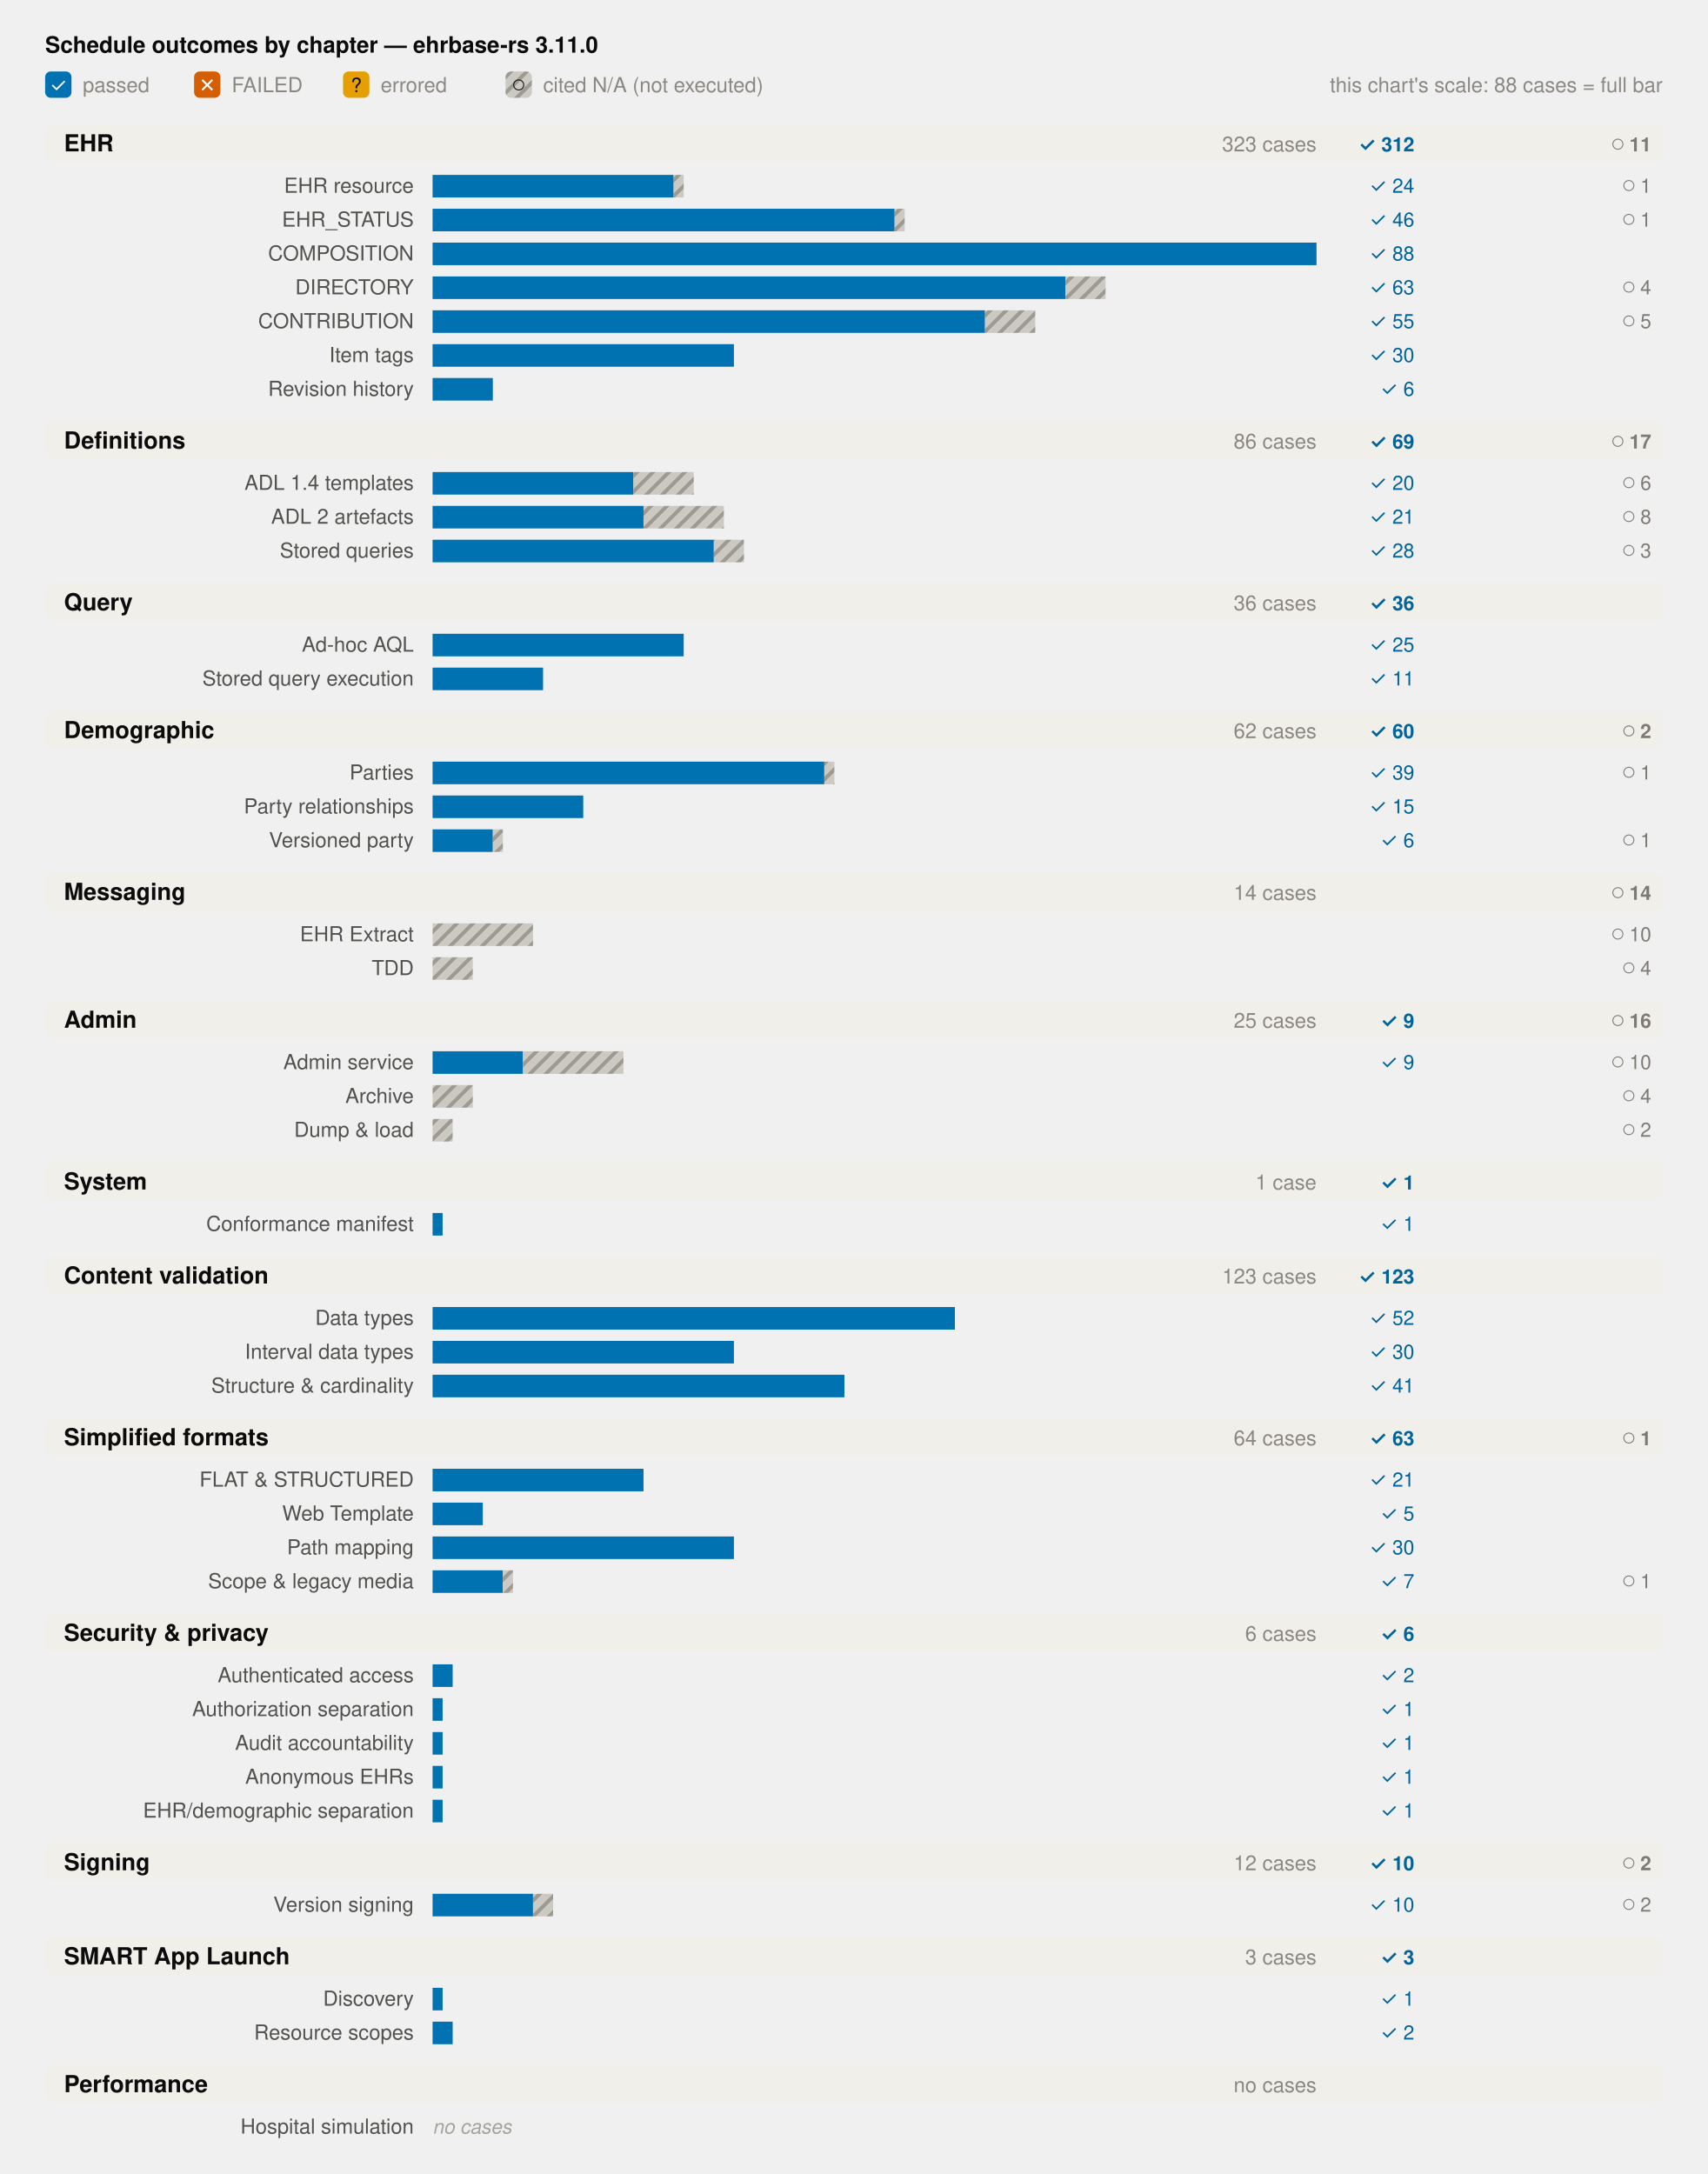
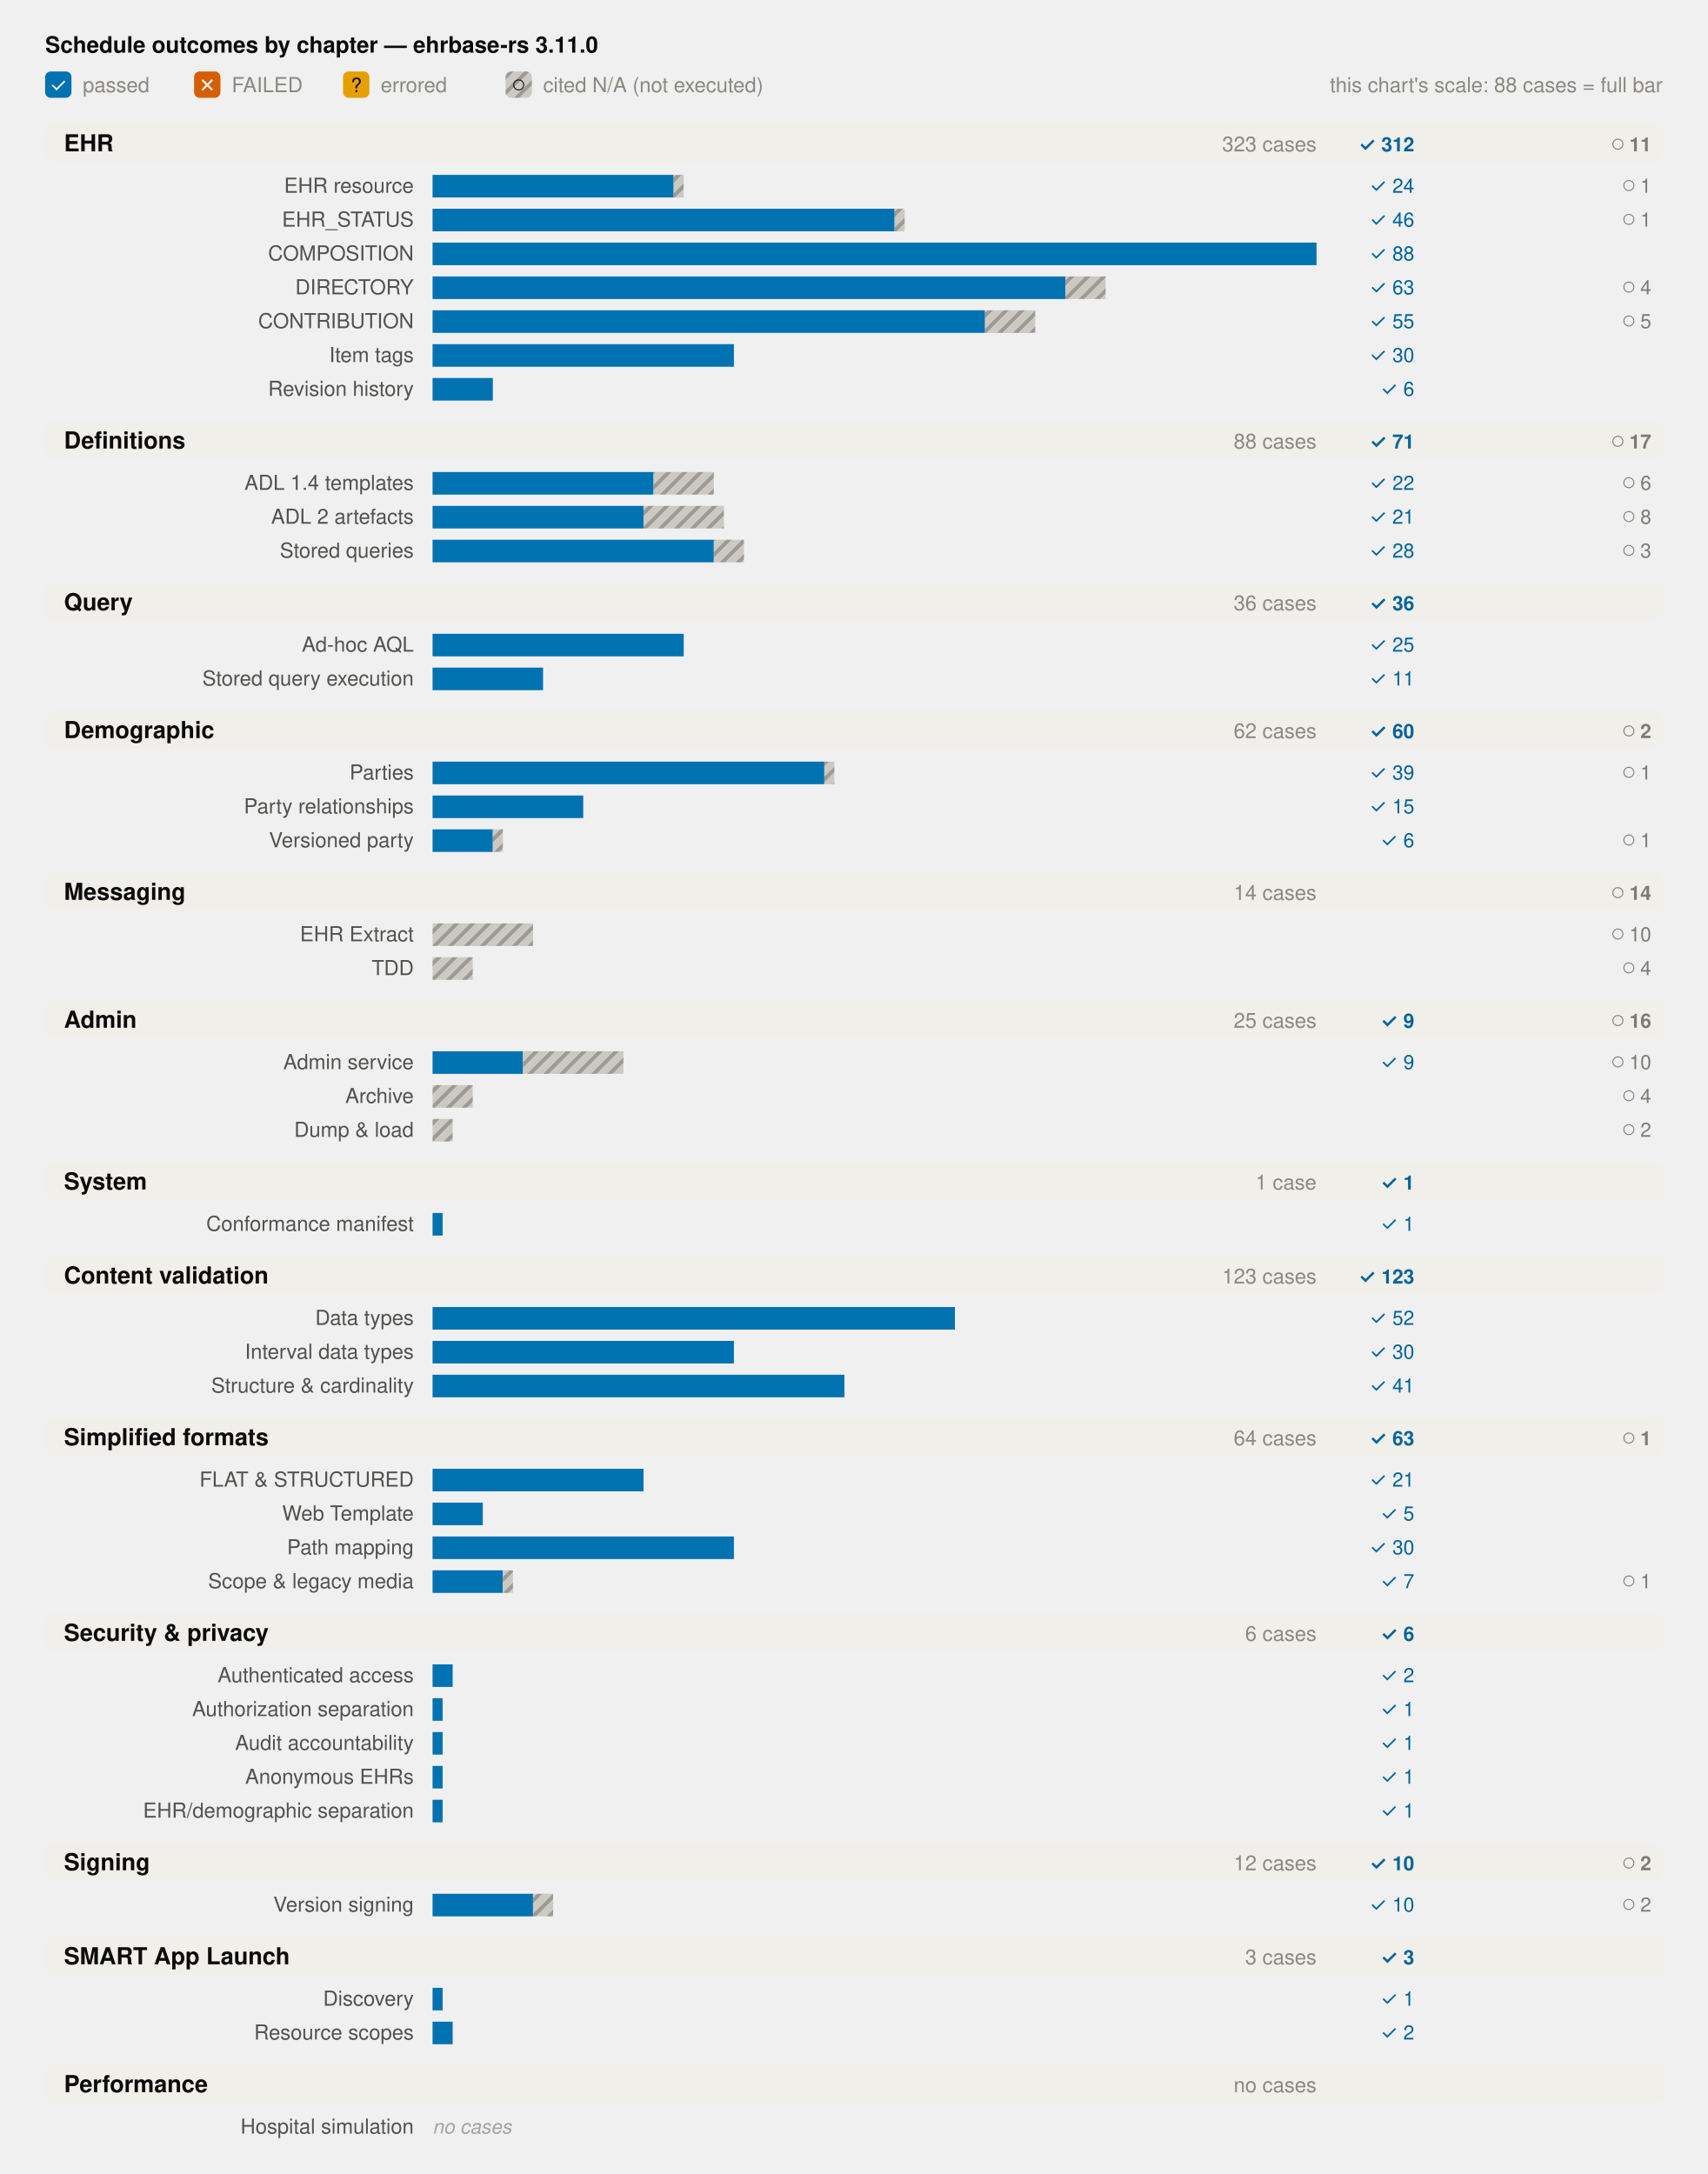
<svg xmlns="http://www.w3.org/2000/svg" viewBox="0 0 908 1156" width="908" height="1156" role="img">
  <style>
text { fill: #52514e; font: 12px -apple-system, 'Segoe UI', Helvetica, Arial, sans-serif; }
.title { fill: #0b0b0b; font-weight: 600; }
.muted { fill: #8a8880; font-size: 11px; }
.grid { stroke: #e4e2dd; stroke-width: 1; }
.cell-label { fill: #ffffff; font-size: 11px; }
.cell-label-dim { fill: #0b0b0b; font-size: 11px; }
.ev-passed { fill: #0072b2; }
.ev-failed { fill: #d55e00; }
.ev-inconclusive { fill: #e69f00; }
.ev-not-evidenced { fill: #cbc9c2; }
.ev-unrealized { fill: #e8e6e0; }
.ev-no-cases { fill: #f4f2ec; }
.cell-required { stroke: #52514e; stroke-width: 1.2; }
.cell-optional { stroke: #cbc9c2; stroke-width: 1; stroke-dasharray: 3 2; }
.bar-passed { fill: #0072b2; }
.bar-failed { fill: #d55e00; }
.bar-errored { fill: #e69f00; }
.bar-na { fill: #cbc9c2; }
.seg-label { fill: #ffffff; font-size: 10.5px; }
.seg-label-dim { fill: #0b0b0b; font-size: 10.5px; }
@media (prefers-color-scheme: dark) {
text { fill: #c3c2b7; }
.title { fill: #ffffff; }
.muted { fill: #8f8e85; }
.grid { stroke: #3a3a38; }
.cell-label { fill: #ffffff; }
.cell-label-dim { fill: #e8e6e0; }
.ev-passed { fill: #3987e5; }
.ev-failed { fill: #e5484d; }
.ev-inconclusive { fill: #f5a623; }
.ev-not-evidenced { fill: #4a4a47; }
.ev-unrealized { fill: #3a3a38; }
.ev-no-cases { fill: #2e2e2c; }
.cell-required { stroke: #c3c2b7; }
.cell-optional { stroke: #4a4a47; }
.bar-passed { fill: #3987e5; }
.bar-failed { fill: #e5484d; }
.bar-errored { fill: #d9a514; }
.bar-na { fill: #4a4a47; }
.seg-label-dim { fill: #e8e6e0; }
}
</style>
  <style>
.chap-row { fill: #f1efe9; }
.chap-name { fill: #0b0b0b; font-size: 12.5px; font-weight: 600; }
.band-label { fill: #52514e; font-size: 11px; }
.band-empty { fill: #a5a39b; font-size: 10.5px; font-style: italic; }
.count { font-size: 10.5px; }
.count-strong { font-weight: 600; }
.count-passed { fill: #00639b; }
.count-failed { fill: #c0530b; font-weight: 600; }
.count-errored { fill: #9a7100; }
.count-na { fill: #7d7b74; }
.na-line { stroke: #9d9b93; stroke-width: 2; }
@media (prefers-color-scheme: dark) {
.chap-row { fill: #2b2b29; }
.chap-name { fill: #ffffff; }
.band-label { fill: #c3c2b7; }
.band-empty { fill: #6f6e68; }
.count-passed { fill: #4f97ee; }
.count-failed { fill: #f2696d; }
.count-errored { fill: #d9a514; }
.count-na { fill: #8f8e85; }
.na-line { stroke: #6d6d69; }
}
</style>
  <defs>
    <pattern id="na-hatch" width="6" height="6" patternUnits="userSpaceOnUse" patternTransform="rotate(45)">
      <rect width="6" height="6" class="bar-na" />
      <line x1="3" y1="0" x2="3" y2="6" class="na-line" />
    </pattern>
  </defs>
  <text x="24" y="28" class="title">Schedule outcomes by chapter — ehrbase-rs 3.11.0</text>
  <rect x="24" y="38" width="14" height="14" rx="3" class="bar-passed" />
  <text x="31" y="49" class="seg-label" text-anchor="middle">✓</text>
  <text x="44" y="49" class="muted">passed</text>
  <rect x="103.2" y="38" width="14" height="14" rx="3" class="bar-failed" />
  <text x="110.2" y="49" class="seg-label" text-anchor="middle">✕</text>
  <text x="123.2" y="49" class="muted">FAILED</text>
  <rect x="182.4" y="38" width="14" height="14" rx="3" class="bar-errored" />
  <text x="189.4" y="49" class="seg-label-dim" text-anchor="middle">?</text>
  <text x="202.4" y="49" class="muted">errored</text>
  <rect x="268.8" y="38" width="14" height="14" rx="3" fill="url(#na-hatch)" />
  <text x="275.8" y="49" class="seg-label-dim" text-anchor="middle">○</text>
  <text x="288.8" y="49" class="muted">cited N/A (not executed)</text>
  <text x="884" y="49" class="muted" text-anchor="end">this chart's scale: 88 cases = full bar</text>
  <rect x="24" y="66" width="860" height="20" rx="4" class="chap-row" />
  <text x="34" y="80.5" class="chap-name">EHR</text>
  <text x="700" y="80.5" class="muted" text-anchor="end">323 cases</text>
  <text x="752" y="80.5" class="count count-passed count-strong" text-anchor="end">✓ 312</text>
  <text x="878" y="80.5" class="count count-na count-strong" text-anchor="end">○ 11</text>
  <text x="220" y="102.5" class="band-label" text-anchor="end">EHR resource</text>
  <rect x="230" y="93" width="128.182" height="12" class="bar-passed" />
  <rect x="358.182" y="93" width="5.341" height="12" fill="url(#na-hatch)" />
  <text x="752" y="102.5" class="count count-passed" text-anchor="end">✓ 24</text>
  <text x="878" y="102.5" class="count count-na" text-anchor="end">○ 1</text>
  <text x="220" y="120.5" class="band-label" text-anchor="end">EHR_STATUS</text>
  <rect x="230" y="111" width="245.682" height="12" class="bar-passed" />
  <rect x="475.682" y="111" width="5.341" height="12" fill="url(#na-hatch)" />
  <text x="752" y="120.5" class="count count-passed" text-anchor="end">✓ 46</text>
  <text x="878" y="120.5" class="count count-na" text-anchor="end">○ 1</text>
  <text x="220" y="138.5" class="band-label" text-anchor="end">COMPOSITION</text>
  <rect x="230" y="129" width="470" height="12" class="bar-passed" />
  <text x="752" y="138.5" class="count count-passed" text-anchor="end">✓ 88</text>
  <text x="220" y="156.5" class="band-label" text-anchor="end">DIRECTORY</text>
  <rect x="230" y="147" width="336.477" height="12" class="bar-passed" />
  <rect x="566.477" y="147" width="21.364" height="12" fill="url(#na-hatch)" />
  <text x="752" y="156.5" class="count count-passed" text-anchor="end">✓ 63</text>
  <text x="878" y="156.5" class="count count-na" text-anchor="end">○ 4</text>
  <text x="220" y="174.5" class="band-label" text-anchor="end">CONTRIBUTION</text>
  <rect x="230" y="165" width="293.75" height="12" class="bar-passed" />
  <rect x="523.75" y="165" width="26.705" height="12" fill="url(#na-hatch)" />
  <text x="752" y="174.5" class="count count-passed" text-anchor="end">✓ 55</text>
  <text x="878" y="174.5" class="count count-na" text-anchor="end">○ 5</text>
  <text x="220" y="192.5" class="band-label" text-anchor="end">Item tags</text>
  <rect x="230" y="183" width="160.227" height="12" class="bar-passed" />
  <text x="752" y="192.5" class="count count-passed" text-anchor="end">✓ 30</text>
  <text x="220" y="210.5" class="band-label" text-anchor="end">Revision history</text>
  <rect x="230" y="201" width="32.045" height="12" class="bar-passed" />
  <text x="752" y="210.5" class="count count-passed" text-anchor="end">✓ 6</text>
  <rect x="24" y="224" width="860" height="20" rx="4" class="chap-row" />
  <text x="34" y="238.5" class="chap-name">Definitions</text>
-   <text x="700" y="238.5" class="muted" text-anchor="end">86 cases</text>
-   <text x="752" y="238.5" class="count count-passed count-strong" text-anchor="end">✓ 69</text>
+   <text x="700" y="238.5" class="muted" text-anchor="end">88 cases</text>
+   <text x="752" y="238.5" class="count count-passed count-strong" text-anchor="end">✓ 71</text>
  <text x="878" y="238.5" class="count count-na count-strong" text-anchor="end">○ 17</text>
  <text x="220" y="260.5" class="band-label" text-anchor="end">ADL 1.4 templates</text>
-   <rect x="230" y="251" width="106.818" height="12" class="bar-passed" />
-   <rect x="336.818" y="251" width="32.045" height="12" fill="url(#na-hatch)" />
-   <text x="752" y="260.5" class="count count-passed" text-anchor="end">✓ 20</text>
+   <rect x="230" y="251" width="117.5" height="12" class="bar-passed" />
+   <rect x="347.5" y="251" width="32.045" height="12" fill="url(#na-hatch)" />
+   <text x="752" y="260.5" class="count count-passed" text-anchor="end">✓ 22</text>
  <text x="878" y="260.5" class="count count-na" text-anchor="end">○ 6</text>
  <text x="220" y="278.5" class="band-label" text-anchor="end">ADL 2 artefacts</text>
  <rect x="230" y="269" width="112.159" height="12" class="bar-passed" />
  <rect x="342.159" y="269" width="42.727" height="12" fill="url(#na-hatch)" />
  <text x="752" y="278.5" class="count count-passed" text-anchor="end">✓ 21</text>
  <text x="878" y="278.5" class="count count-na" text-anchor="end">○ 8</text>
  <text x="220" y="296.5" class="band-label" text-anchor="end">Stored queries</text>
  <rect x="230" y="287" width="149.545" height="12" class="bar-passed" />
  <rect x="379.545" y="287" width="16.023" height="12" fill="url(#na-hatch)" />
  <text x="752" y="296.5" class="count count-passed" text-anchor="end">✓ 28</text>
  <text x="878" y="296.5" class="count count-na" text-anchor="end">○ 3</text>
  <rect x="24" y="310" width="860" height="20" rx="4" class="chap-row" />
  <text x="34" y="324.5" class="chap-name">Query</text>
  <text x="700" y="324.5" class="muted" text-anchor="end">36 cases</text>
  <text x="752" y="324.5" class="count count-passed count-strong" text-anchor="end">✓ 36</text>
  <text x="220" y="346.5" class="band-label" text-anchor="end">Ad-hoc AQL</text>
  <rect x="230" y="337" width="133.523" height="12" class="bar-passed" />
  <text x="752" y="346.5" class="count count-passed" text-anchor="end">✓ 25</text>
  <text x="220" y="364.5" class="band-label" text-anchor="end">Stored query execution</text>
  <rect x="230" y="355" width="58.75" height="12" class="bar-passed" />
  <text x="752" y="364.5" class="count count-passed" text-anchor="end">✓ 11</text>
  <rect x="24" y="378" width="860" height="20" rx="4" class="chap-row" />
  <text x="34" y="392.5" class="chap-name">Demographic</text>
  <text x="700" y="392.5" class="muted" text-anchor="end">62 cases</text>
  <text x="752" y="392.5" class="count count-passed count-strong" text-anchor="end">✓ 60</text>
  <text x="878" y="392.5" class="count count-na count-strong" text-anchor="end">○ 2</text>
  <text x="220" y="414.5" class="band-label" text-anchor="end">Parties</text>
  <rect x="230" y="405" width="208.295" height="12" class="bar-passed" />
  <rect x="438.295" y="405" width="5.341" height="12" fill="url(#na-hatch)" />
  <text x="752" y="414.5" class="count count-passed" text-anchor="end">✓ 39</text>
  <text x="878" y="414.5" class="count count-na" text-anchor="end">○ 1</text>
  <text x="220" y="432.5" class="band-label" text-anchor="end">Party relationships</text>
  <rect x="230" y="423" width="80.114" height="12" class="bar-passed" />
  <text x="752" y="432.5" class="count count-passed" text-anchor="end">✓ 15</text>
  <text x="220" y="450.5" class="band-label" text-anchor="end">Versioned party</text>
  <rect x="230" y="441" width="32.045" height="12" class="bar-passed" />
  <rect x="262.045" y="441" width="5.341" height="12" fill="url(#na-hatch)" />
  <text x="752" y="450.5" class="count count-passed" text-anchor="end">✓ 6</text>
  <text x="878" y="450.5" class="count count-na" text-anchor="end">○ 1</text>
  <rect x="24" y="464" width="860" height="20" rx="4" class="chap-row" />
  <text x="34" y="478.5" class="chap-name">Messaging</text>
  <text x="700" y="478.5" class="muted" text-anchor="end">14 cases</text>
  <text x="878" y="478.5" class="count count-na count-strong" text-anchor="end">○ 14</text>
  <text x="220" y="500.5" class="band-label" text-anchor="end">EHR Extract</text>
  <rect x="230" y="491" width="53.409" height="12" fill="url(#na-hatch)" />
  <text x="878" y="500.5" class="count count-na" text-anchor="end">○ 10</text>
  <text x="220" y="518.5" class="band-label" text-anchor="end">TDD</text>
  <rect x="230" y="509" width="21.364" height="12" fill="url(#na-hatch)" />
  <text x="878" y="518.5" class="count count-na" text-anchor="end">○ 4</text>
  <rect x="24" y="532" width="860" height="20" rx="4" class="chap-row" />
  <text x="34" y="546.5" class="chap-name">Admin</text>
  <text x="700" y="546.5" class="muted" text-anchor="end">25 cases</text>
  <text x="752" y="546.5" class="count count-passed count-strong" text-anchor="end">✓ 9</text>
  <text x="878" y="546.5" class="count count-na count-strong" text-anchor="end">○ 16</text>
  <text x="220" y="568.5" class="band-label" text-anchor="end">Admin service</text>
  <rect x="230" y="559" width="48.068" height="12" class="bar-passed" />
  <rect x="278.068" y="559" width="53.409" height="12" fill="url(#na-hatch)" />
  <text x="752" y="568.5" class="count count-passed" text-anchor="end">✓ 9</text>
  <text x="878" y="568.5" class="count count-na" text-anchor="end">○ 10</text>
  <text x="220" y="586.5" class="band-label" text-anchor="end">Archive</text>
  <rect x="230" y="577" width="21.364" height="12" fill="url(#na-hatch)" />
  <text x="878" y="586.5" class="count count-na" text-anchor="end">○ 4</text>
  <text x="220" y="604.5" class="band-label" text-anchor="end">Dump &amp; load</text>
  <rect x="230" y="595" width="10.682" height="12" fill="url(#na-hatch)" />
  <text x="878" y="604.5" class="count count-na" text-anchor="end">○ 2</text>
  <rect x="24" y="618" width="860" height="20" rx="4" class="chap-row" />
  <text x="34" y="632.5" class="chap-name">System</text>
  <text x="700" y="632.5" class="muted" text-anchor="end">1 case</text>
  <text x="752" y="632.5" class="count count-passed count-strong" text-anchor="end">✓ 1</text>
  <text x="220" y="654.5" class="band-label" text-anchor="end">Conformance manifest</text>
  <rect x="230" y="645" width="5.341" height="12" class="bar-passed" />
  <text x="752" y="654.5" class="count count-passed" text-anchor="end">✓ 1</text>
  <rect x="24" y="668" width="860" height="20" rx="4" class="chap-row" />
  <text x="34" y="682.5" class="chap-name">Content validation</text>
  <text x="700" y="682.5" class="muted" text-anchor="end">123 cases</text>
  <text x="752" y="682.5" class="count count-passed count-strong" text-anchor="end">✓ 123</text>
  <text x="220" y="704.5" class="band-label" text-anchor="end">Data types</text>
  <rect x="230" y="695" width="277.727" height="12" class="bar-passed" />
  <text x="752" y="704.5" class="count count-passed" text-anchor="end">✓ 52</text>
  <text x="220" y="722.5" class="band-label" text-anchor="end">Interval data types</text>
  <rect x="230" y="713" width="160.227" height="12" class="bar-passed" />
  <text x="752" y="722.5" class="count count-passed" text-anchor="end">✓ 30</text>
  <text x="220" y="740.5" class="band-label" text-anchor="end">Structure &amp; cardinality</text>
  <rect x="230" y="731" width="218.977" height="12" class="bar-passed" />
  <text x="752" y="740.5" class="count count-passed" text-anchor="end">✓ 41</text>
  <rect x="24" y="754" width="860" height="20" rx="4" class="chap-row" />
  <text x="34" y="768.5" class="chap-name">Simplified formats</text>
  <text x="700" y="768.5" class="muted" text-anchor="end">64 cases</text>
  <text x="752" y="768.5" class="count count-passed count-strong" text-anchor="end">✓ 63</text>
  <text x="878" y="768.5" class="count count-na count-strong" text-anchor="end">○ 1</text>
  <text x="220" y="790.5" class="band-label" text-anchor="end">FLAT &amp; STRUCTURED</text>
  <rect x="230" y="781" width="112.159" height="12" class="bar-passed" />
  <text x="752" y="790.5" class="count count-passed" text-anchor="end">✓ 21</text>
  <text x="220" y="808.5" class="band-label" text-anchor="end">Web Template</text>
  <rect x="230" y="799" width="26.705" height="12" class="bar-passed" />
  <text x="752" y="808.5" class="count count-passed" text-anchor="end">✓ 5</text>
  <text x="220" y="826.5" class="band-label" text-anchor="end">Path mapping</text>
  <rect x="230" y="817" width="160.227" height="12" class="bar-passed" />
  <text x="752" y="826.5" class="count count-passed" text-anchor="end">✓ 30</text>
  <text x="220" y="844.5" class="band-label" text-anchor="end">Scope &amp; legacy media</text>
  <rect x="230" y="835" width="37.386" height="12" class="bar-passed" />
  <rect x="267.386" y="835" width="5.341" height="12" fill="url(#na-hatch)" />
  <text x="752" y="844.5" class="count count-passed" text-anchor="end">✓ 7</text>
  <text x="878" y="844.5" class="count count-na" text-anchor="end">○ 1</text>
  <rect x="24" y="858" width="860" height="20" rx="4" class="chap-row" />
  <text x="34" y="872.5" class="chap-name">Security &amp; privacy</text>
  <text x="700" y="872.5" class="muted" text-anchor="end">6 cases</text>
  <text x="752" y="872.5" class="count count-passed count-strong" text-anchor="end">✓ 6</text>
  <text x="220" y="894.5" class="band-label" text-anchor="end">Authenticated access</text>
  <rect x="230" y="885" width="10.682" height="12" class="bar-passed" />
  <text x="752" y="894.5" class="count count-passed" text-anchor="end">✓ 2</text>
  <text x="220" y="912.5" class="band-label" text-anchor="end">Authorization separation</text>
  <rect x="230" y="903" width="5.341" height="12" class="bar-passed" />
  <text x="752" y="912.5" class="count count-passed" text-anchor="end">✓ 1</text>
  <text x="220" y="930.5" class="band-label" text-anchor="end">Audit accountability</text>
  <rect x="230" y="921" width="5.341" height="12" class="bar-passed" />
  <text x="752" y="930.5" class="count count-passed" text-anchor="end">✓ 1</text>
  <text x="220" y="948.5" class="band-label" text-anchor="end">Anonymous EHRs</text>
  <rect x="230" y="939" width="5.341" height="12" class="bar-passed" />
  <text x="752" y="948.5" class="count count-passed" text-anchor="end">✓ 1</text>
  <text x="220" y="966.5" class="band-label" text-anchor="end">EHR/demographic separation</text>
  <rect x="230" y="957" width="5.341" height="12" class="bar-passed" />
  <text x="752" y="966.5" class="count count-passed" text-anchor="end">✓ 1</text>
  <rect x="24" y="980" width="860" height="20" rx="4" class="chap-row" />
  <text x="34" y="994.5" class="chap-name">Signing</text>
  <text x="700" y="994.5" class="muted" text-anchor="end">12 cases</text>
  <text x="752" y="994.5" class="count count-passed count-strong" text-anchor="end">✓ 10</text>
  <text x="878" y="994.5" class="count count-na count-strong" text-anchor="end">○ 2</text>
  <text x="220" y="1016.5" class="band-label" text-anchor="end">Version signing</text>
  <rect x="230" y="1007" width="53.409" height="12" class="bar-passed" />
  <rect x="283.409" y="1007" width="10.682" height="12" fill="url(#na-hatch)" />
  <text x="752" y="1016.5" class="count count-passed" text-anchor="end">✓ 10</text>
  <text x="878" y="1016.5" class="count count-na" text-anchor="end">○ 2</text>
  <rect x="24" y="1030" width="860" height="20" rx="4" class="chap-row" />
  <text x="34" y="1044.5" class="chap-name">SMART App Launch</text>
  <text x="700" y="1044.5" class="muted" text-anchor="end">3 cases</text>
  <text x="752" y="1044.5" class="count count-passed count-strong" text-anchor="end">✓ 3</text>
  <text x="220" y="1066.5" class="band-label" text-anchor="end">Discovery</text>
  <rect x="230" y="1057" width="5.341" height="12" class="bar-passed" />
  <text x="752" y="1066.5" class="count count-passed" text-anchor="end">✓ 1</text>
  <text x="220" y="1084.5" class="band-label" text-anchor="end">Resource scopes</text>
  <rect x="230" y="1075" width="10.682" height="12" class="bar-passed" />
  <text x="752" y="1084.5" class="count count-passed" text-anchor="end">✓ 2</text>
  <rect x="24" y="1098" width="860" height="20" rx="4" class="chap-row" />
  <text x="34" y="1112.5" class="chap-name">Performance</text>
  <text x="700" y="1112.5" class="muted" text-anchor="end">no cases</text>
  <text x="220" y="1134.5" class="band-label" text-anchor="end">Hospital simulation</text>
  <text x="230" y="1134.5" class="band-empty">no cases</text>
</svg>
